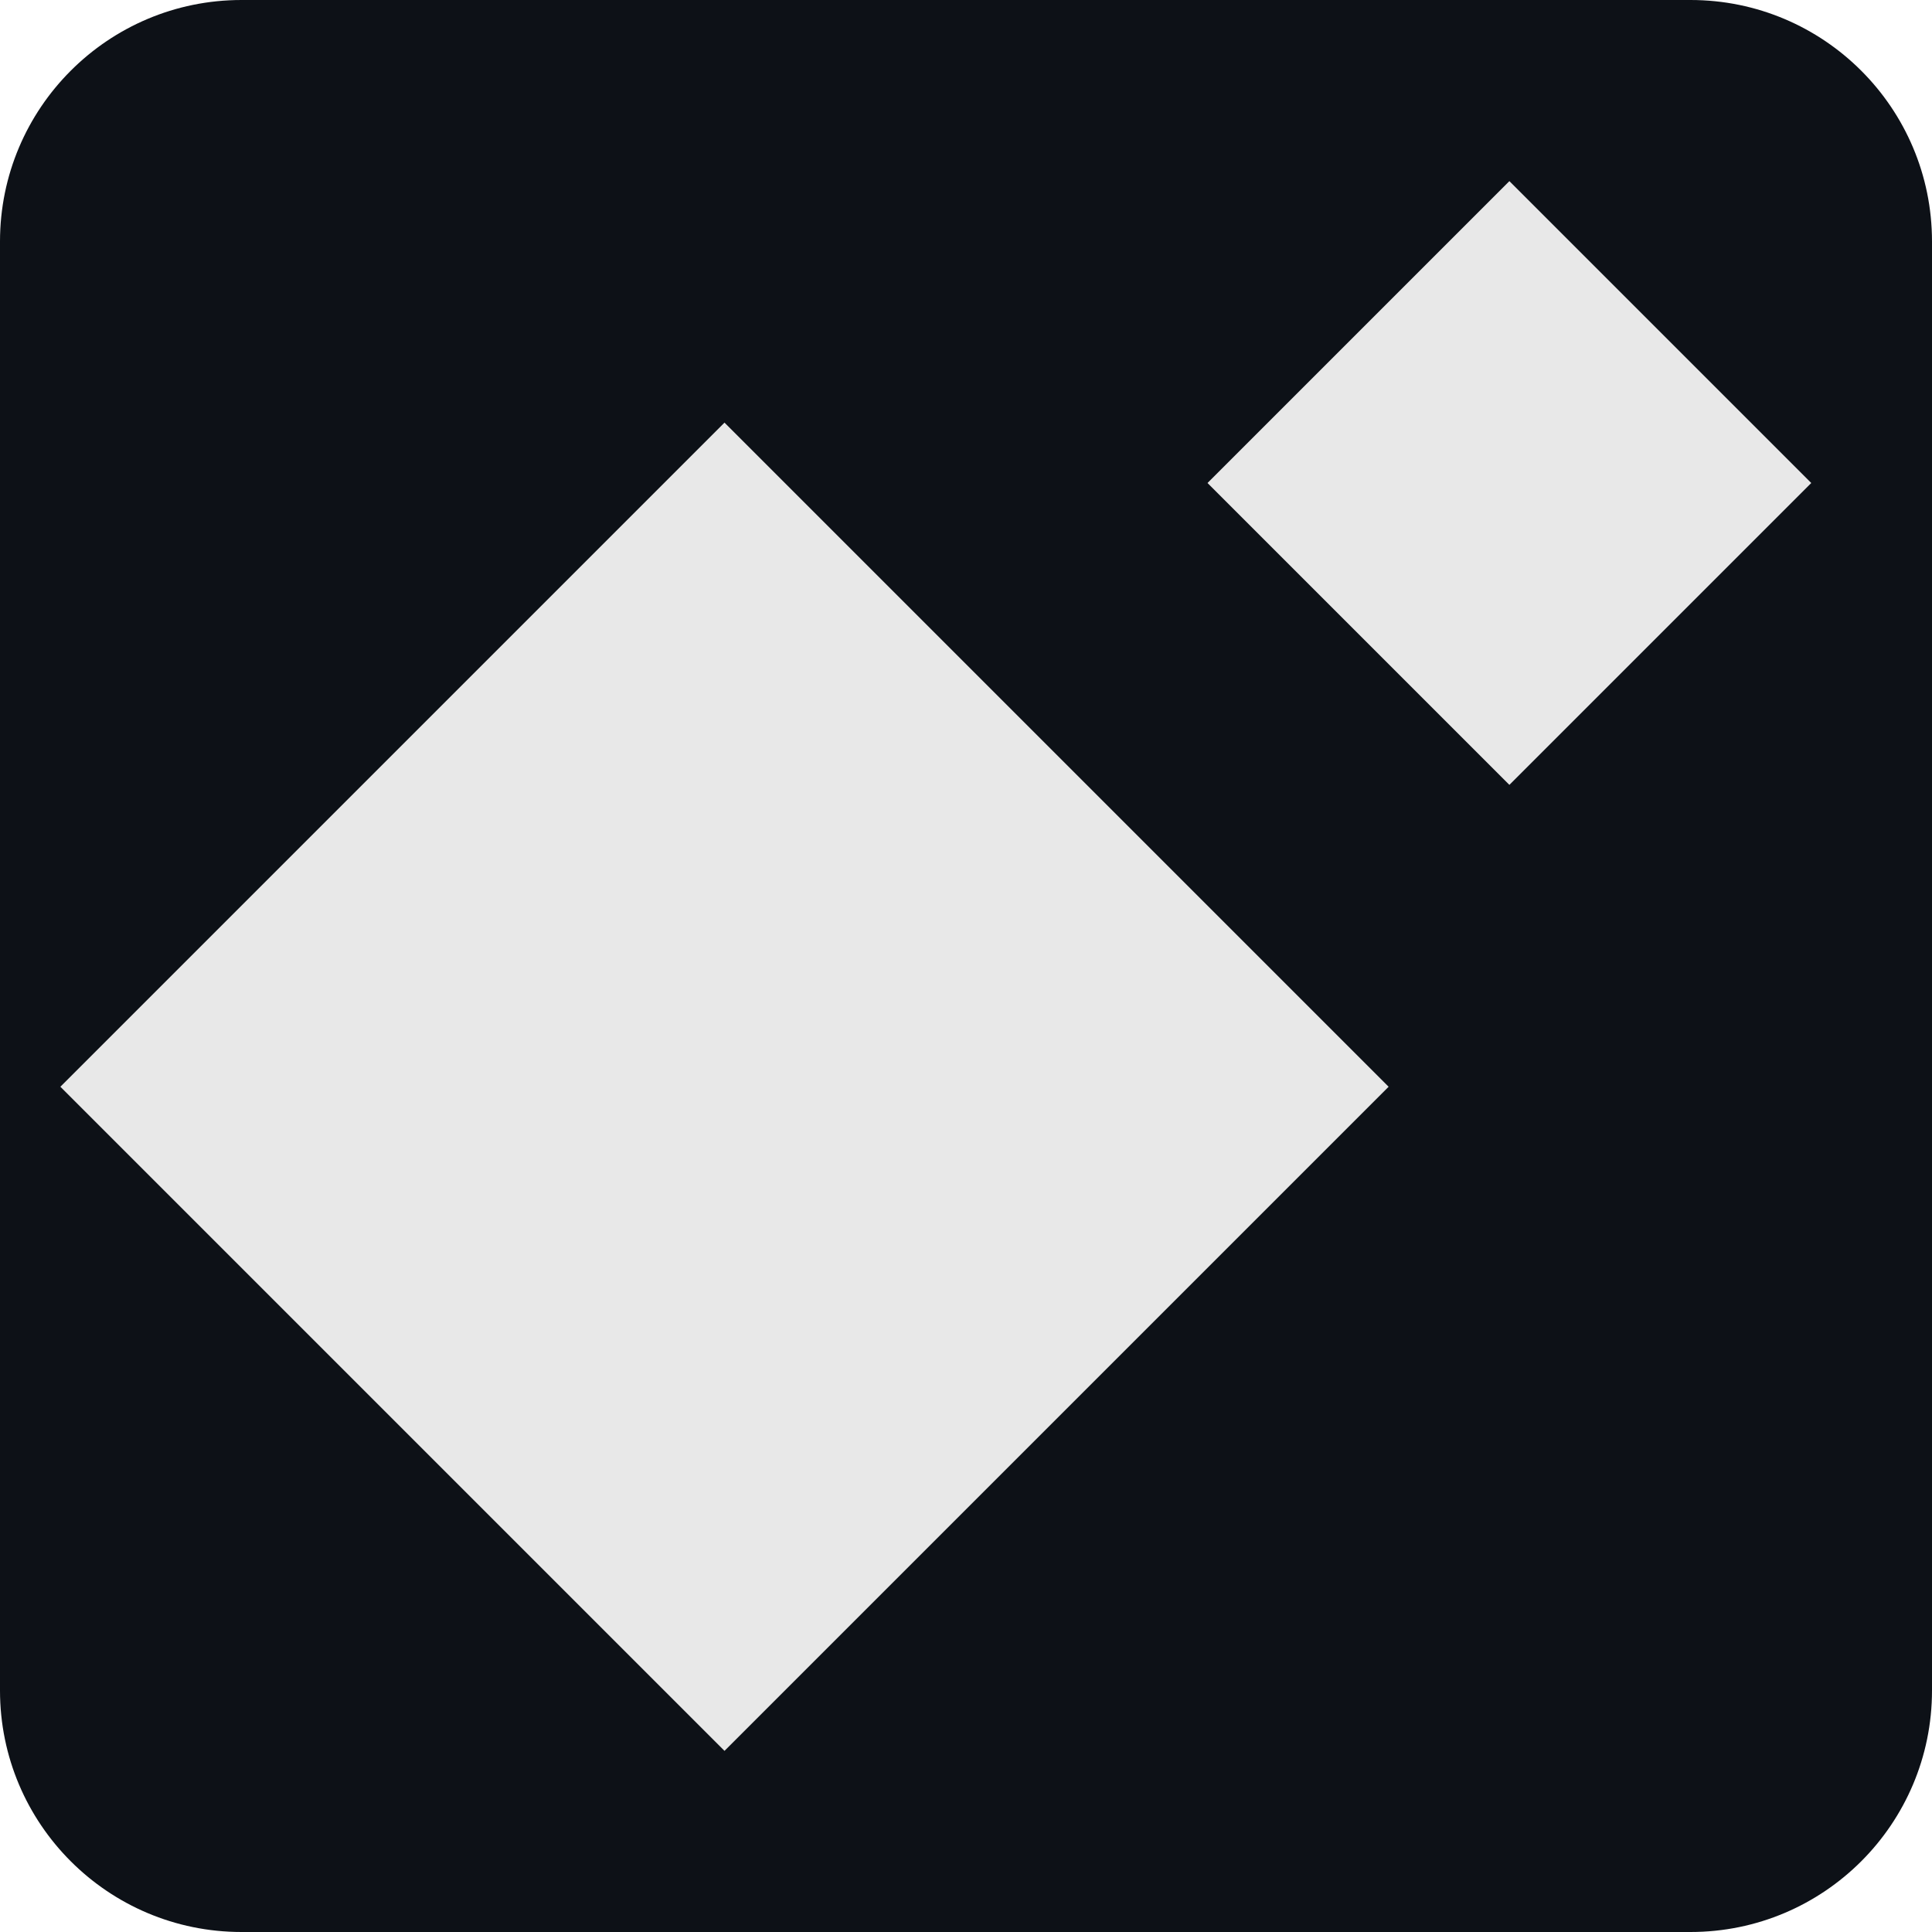
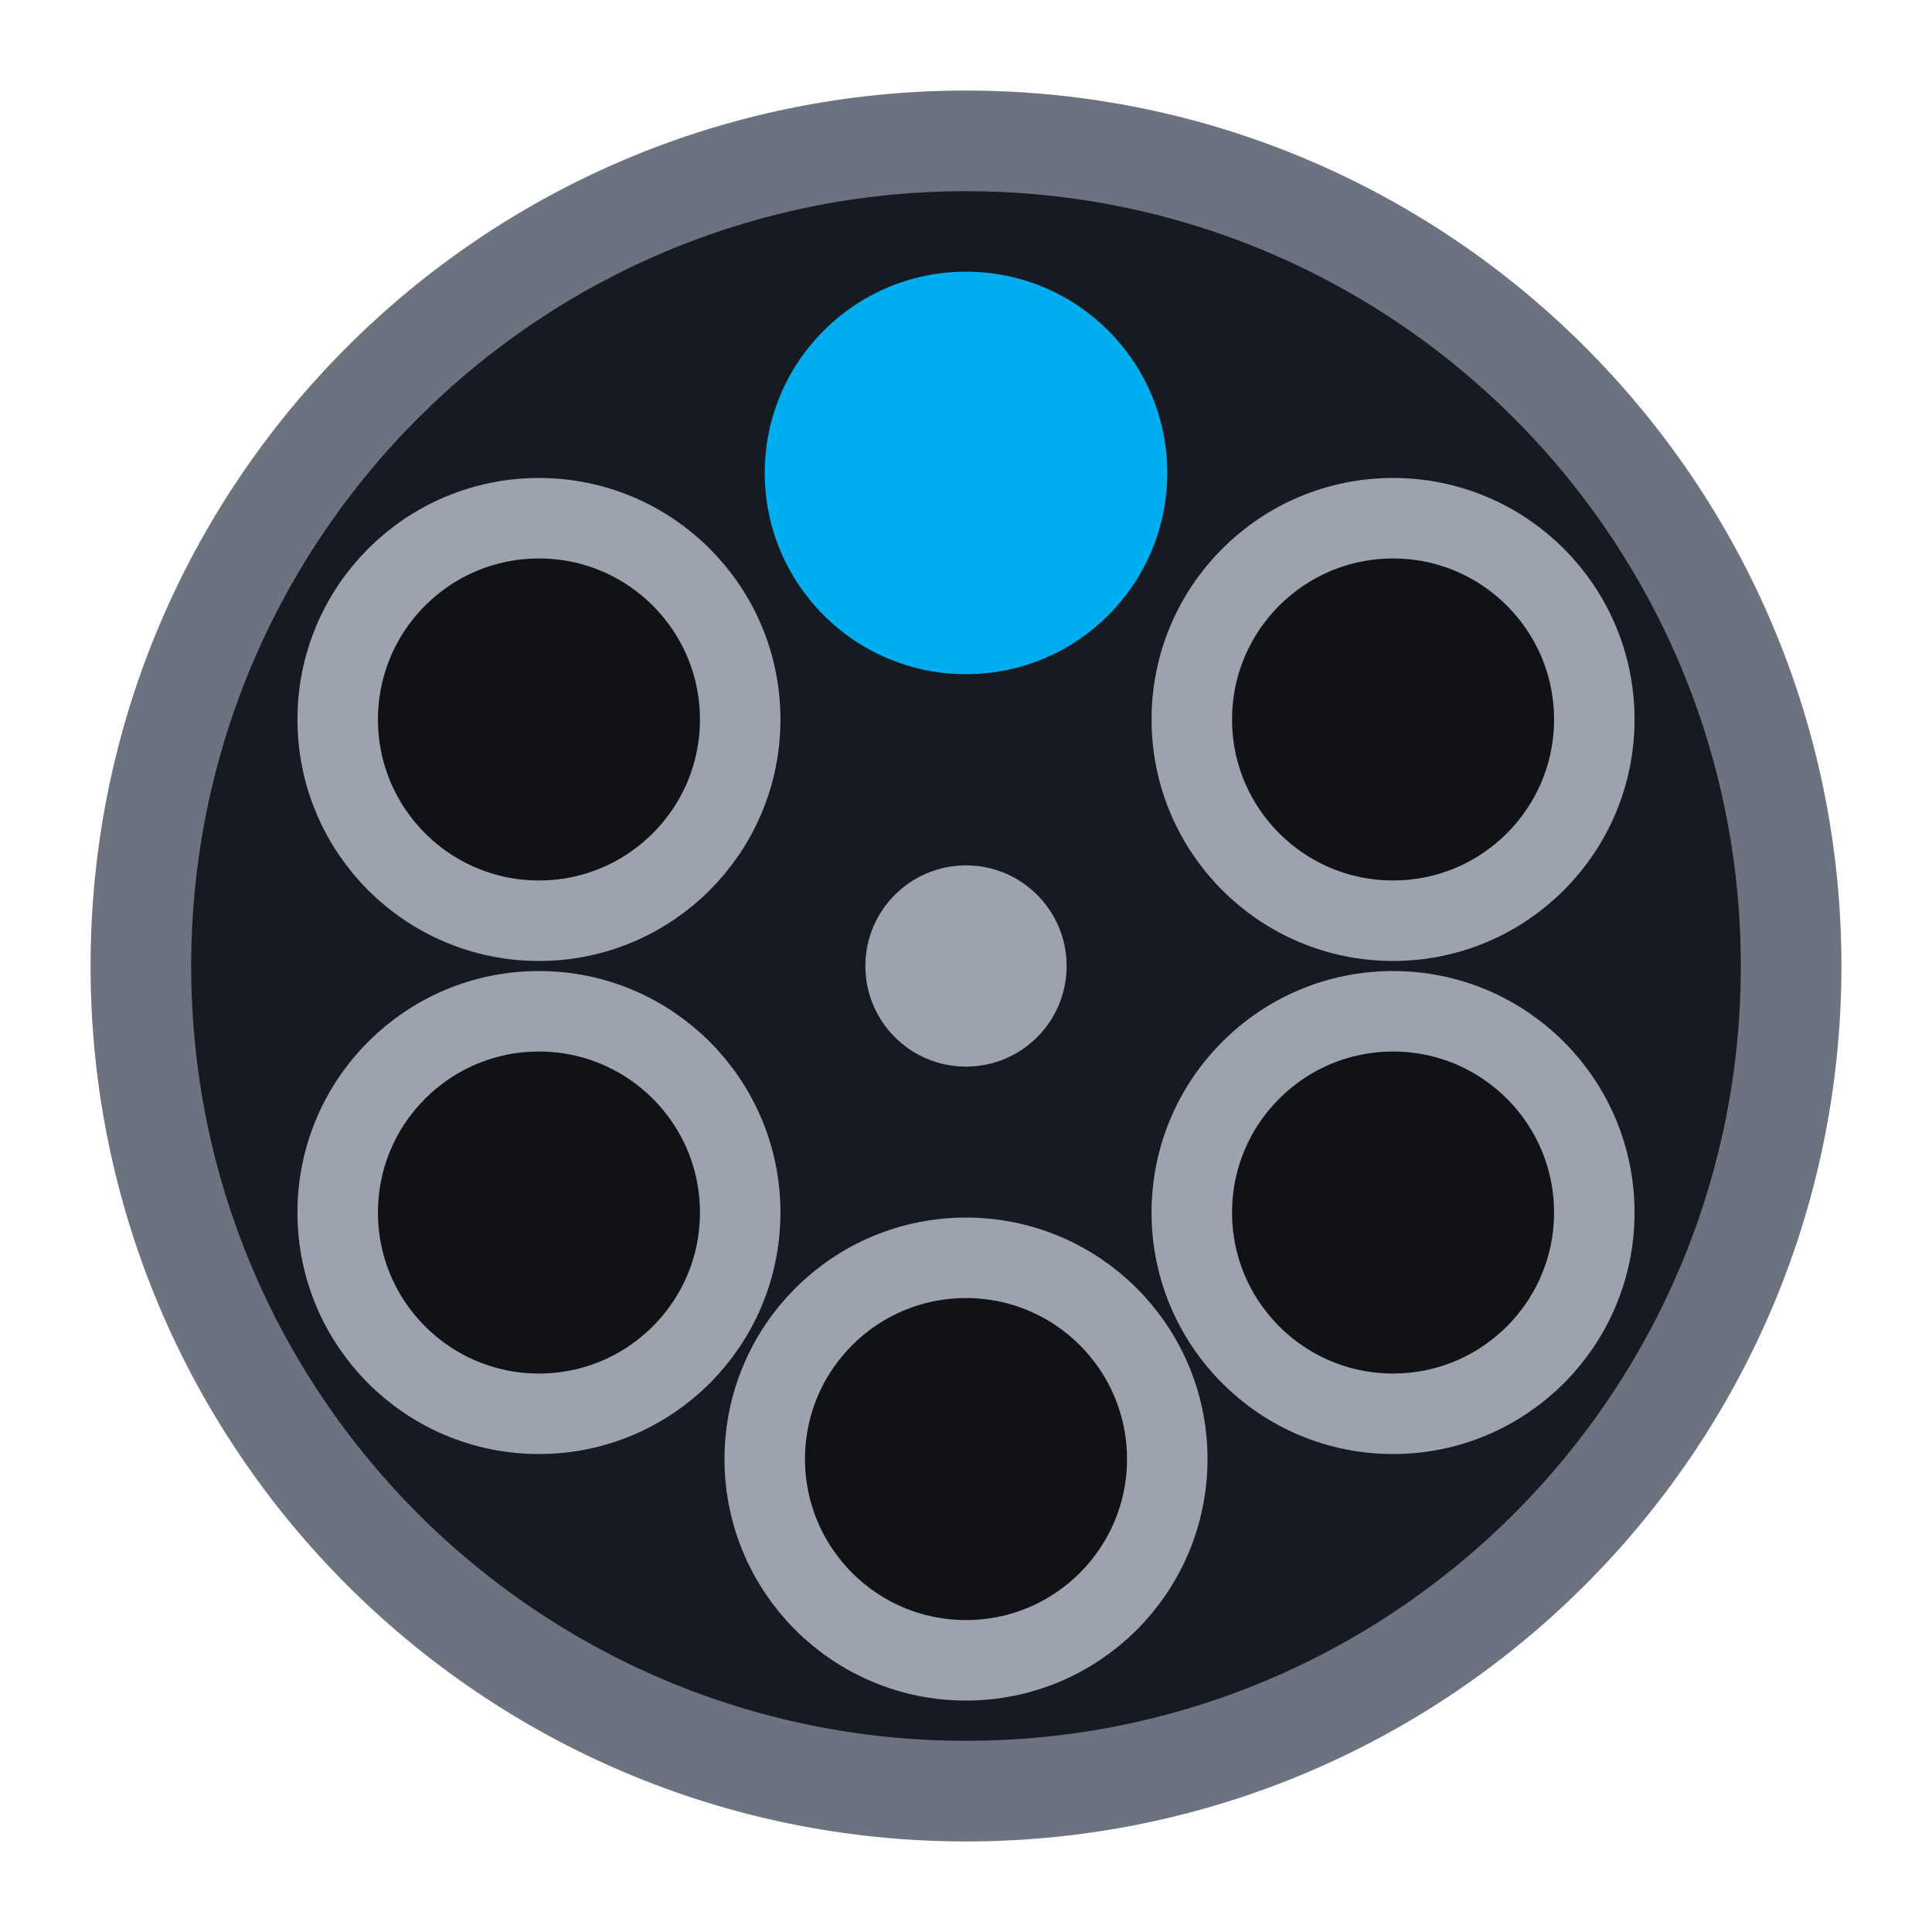
- <svg xmlns="http://www.w3.org/2000/svg" width="32" height="32" viewBox="0 0 32 32">
-   <rect width="32" height="32" rx="4" fill="#0d1117" />
-   <path d="M 12,7 C 14,9 21,16 23,18 C 21,20 14,27 12,29 C 10,27 3,20 1,18 C 3,16 10,9 12,7 Z" fill="#e8e8e8" />
-   <path d="M 25,3 C 26,4 29,7 30,8 C 29,9 26,12 25,13 C 24,12 21,9 20,8 C 21,7 24,4 25,3 Z" fill="#e8e8e8" />
+ <svg xmlns="http://www.w3.org/2000/svg" width="96" height="96" viewBox="0 0 96 96" fill="none">
+   <circle cx="48" cy="48" r="41" stroke="#6b7280" stroke-width="5" fill="#161b22" />
+   <circle cx="48" cy="23.5" r="10" fill="#00aeef" />
+   <circle cx="69.22" cy="35.75" r="10" stroke="#9ca3af" stroke-width="4" fill="#101216" />
+   <circle cx="69.22" cy="60.25" r="10" stroke="#9ca3af" stroke-width="4" fill="#101216" />
+   <circle cx="48" cy="72.5" r="10" stroke="#9ca3af" stroke-width="4" fill="#101216" />
+   <circle cx="26.78" cy="60.25" r="10" stroke="#9ca3af" stroke-width="4" fill="#101216" />
+   <circle cx="26.78" cy="35.75" r="10" stroke="#9ca3af" stroke-width="4" fill="#101216" />
+   <circle cx="48" cy="48" r="5" fill="#9ca3af" />
</svg>
